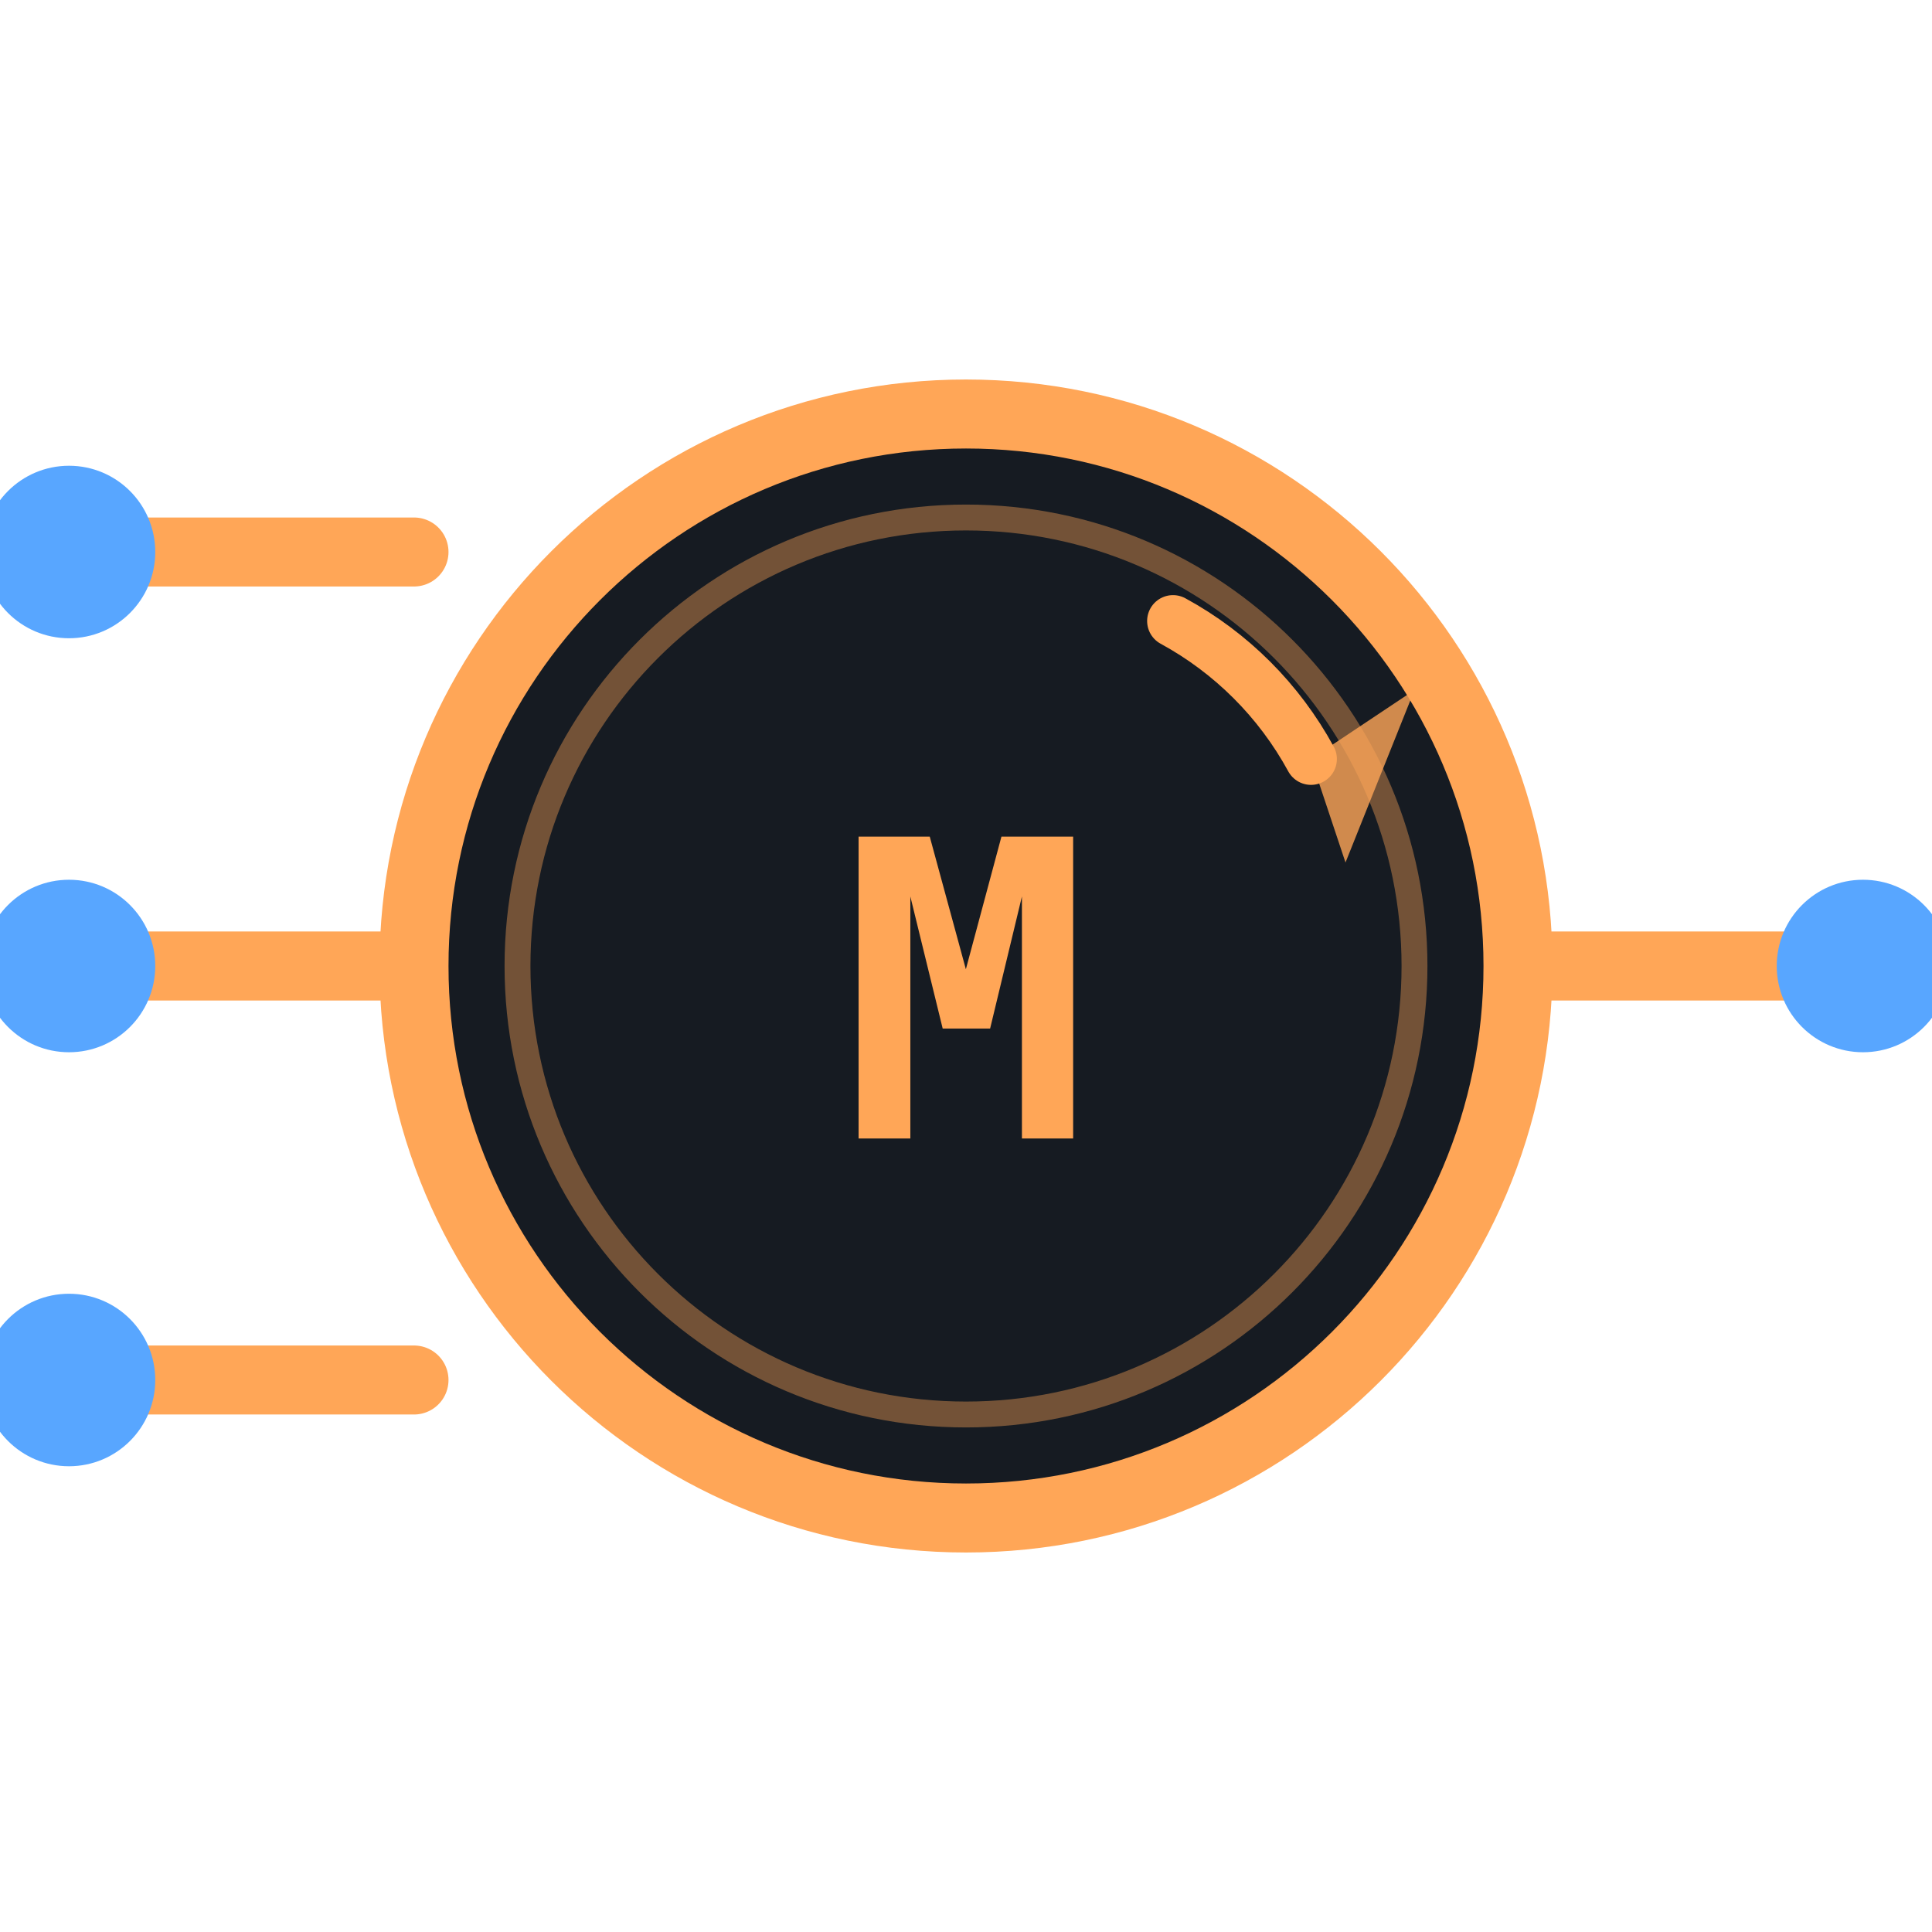
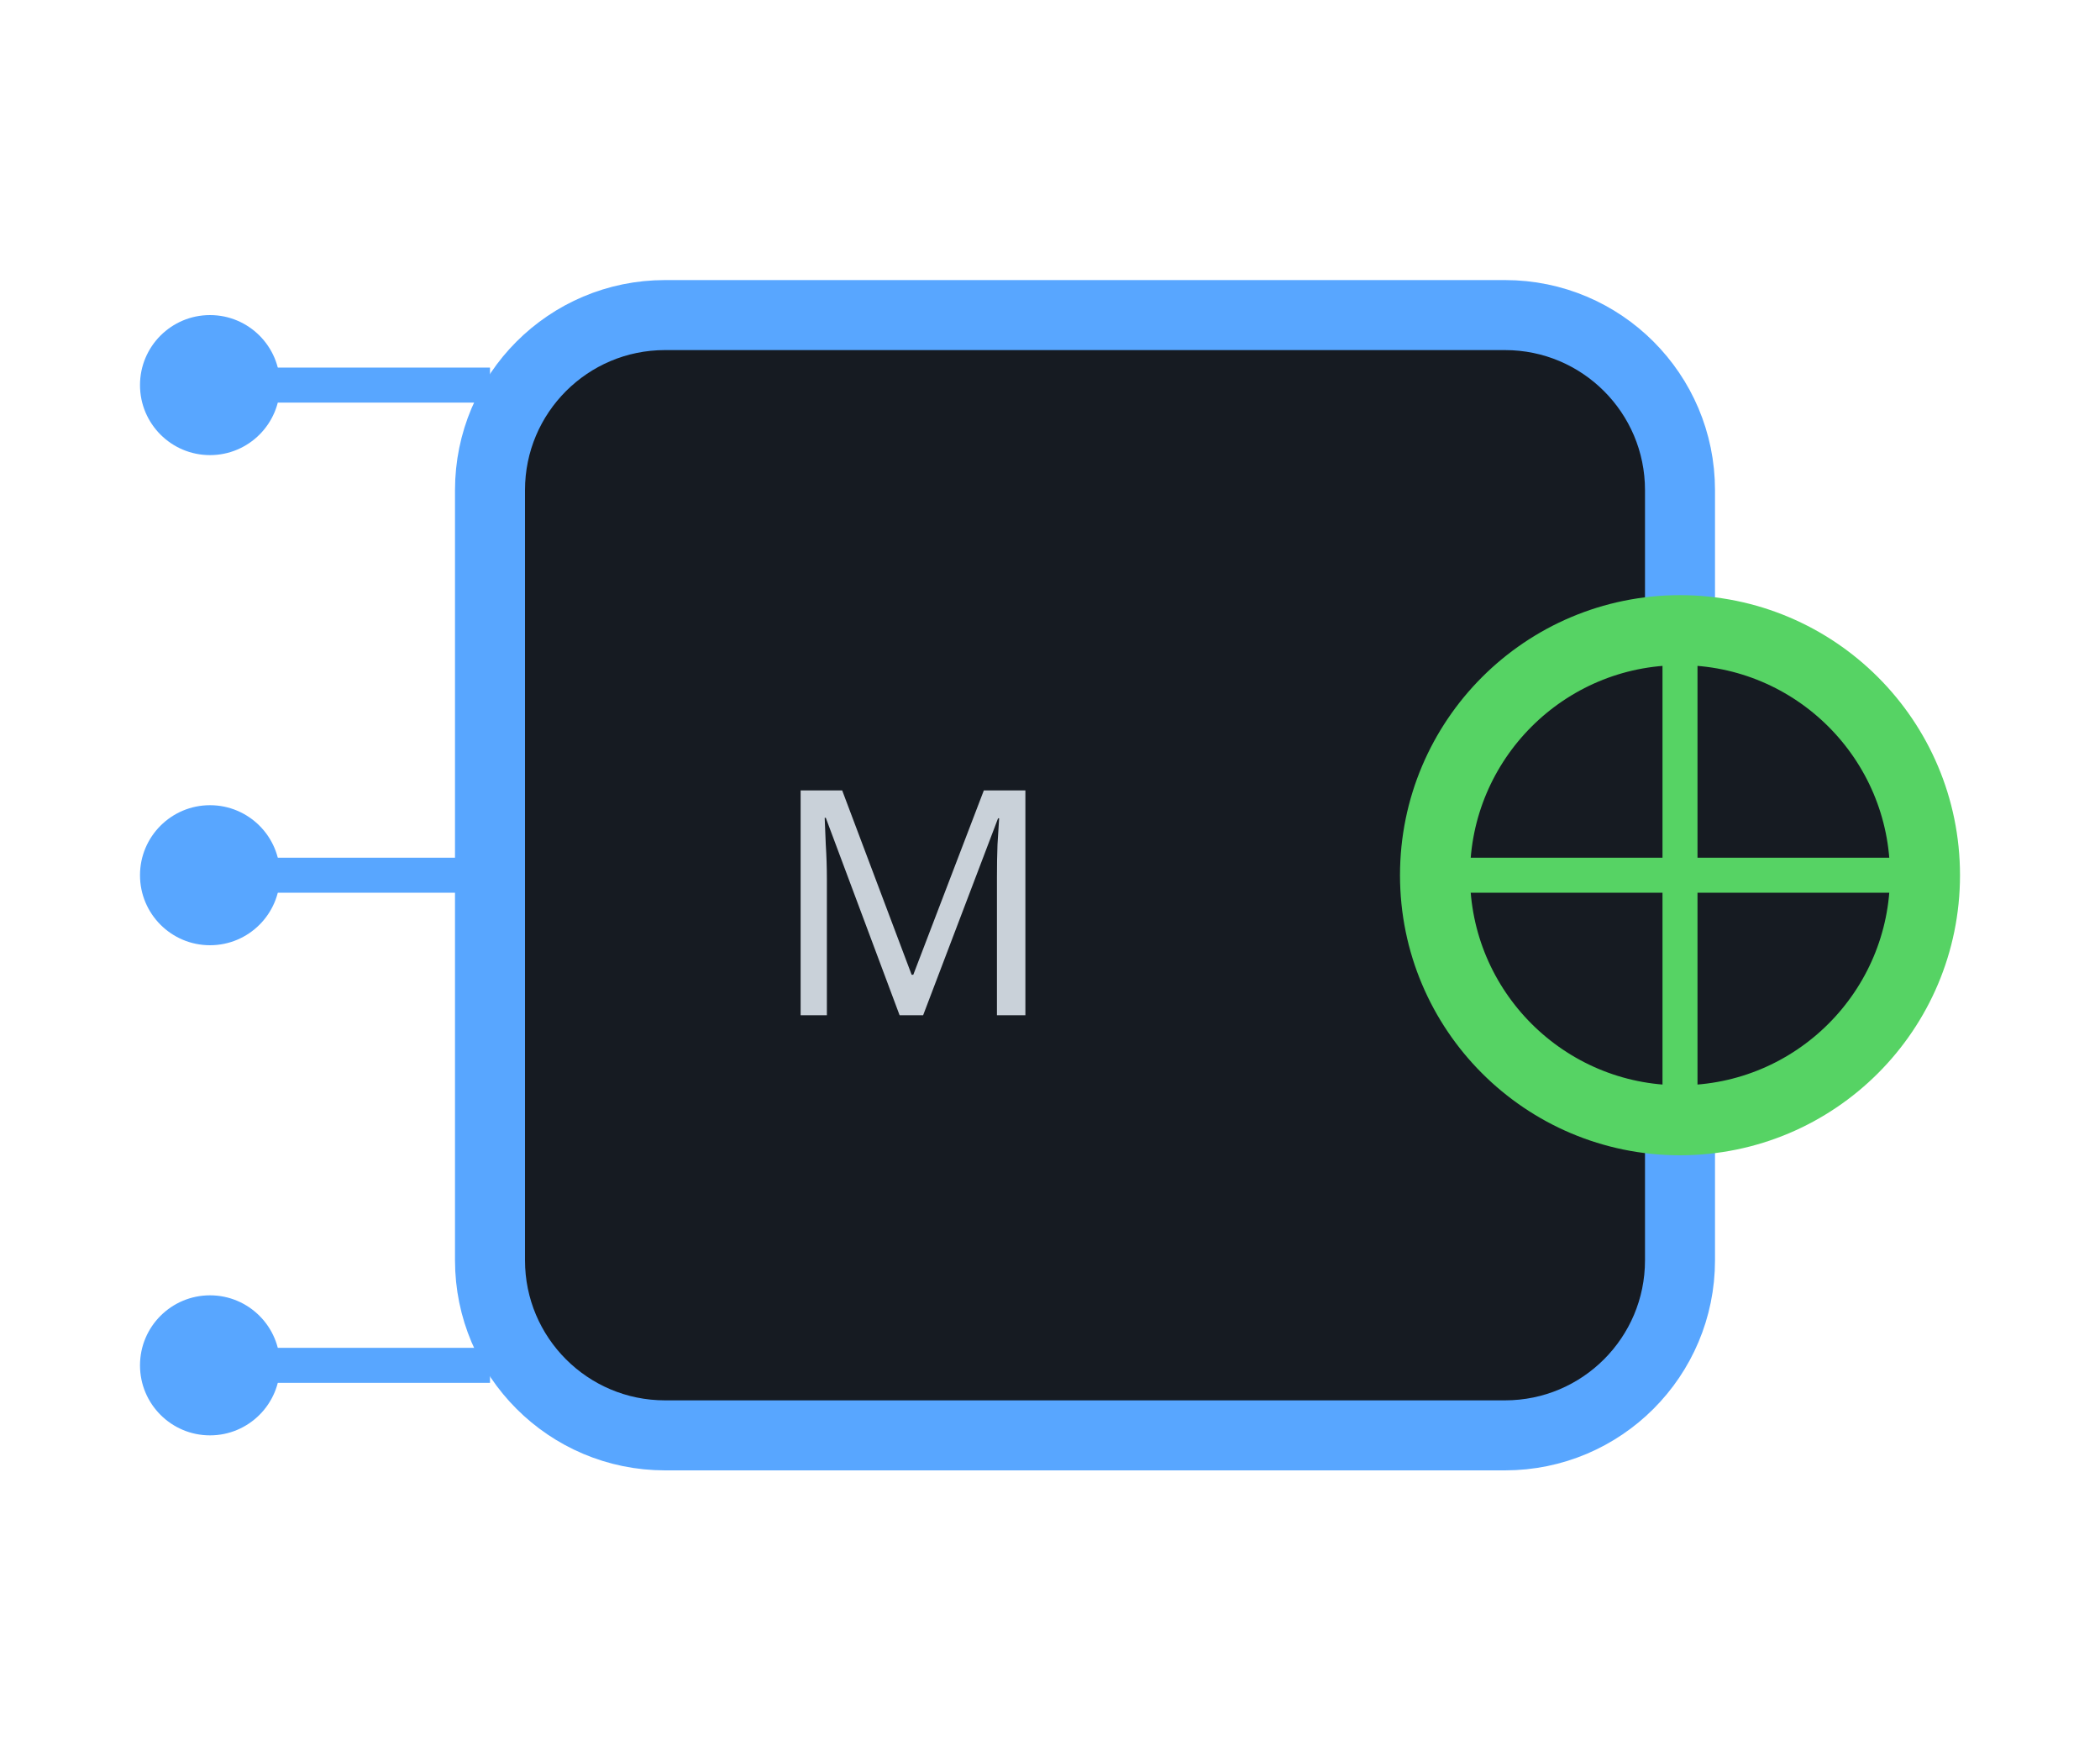
- <svg xmlns="http://www.w3.org/2000/svg" viewBox="-28 -28 56 56" width="56" height="56">
-   <line x1="-26" y1="-12" x2="-16" y2="-12" stroke="#FFA657" stroke-width="2" stroke-linecap="round" />
-   <line x1="-26" y1="0" x2="-16" y2="0" stroke="#FFA657" stroke-width="2" stroke-linecap="round" />
-   <line x1="-26" y1="12" x2="-16" y2="12" stroke="#FFA657" stroke-width="2" stroke-linecap="round" />
-   <line x1="16" y1="0" x2="26" y2="0" stroke="#FFA657" stroke-width="2" stroke-linecap="round" />
-   <circle cx="0" cy="0" r="16" fill="#161B22" stroke="#FFA657" stroke-width="2" />
-   <circle cx="0" cy="0" r="13" fill="none" stroke="#FFA657" stroke-width="0.75" opacity="0.4" />
-   <text x="0" y="5" font-size="12" fill="#FFA657" text-anchor="middle" font-family="monospace" font-weight="bold">M</text>
-   <path d="M 6,-10 A 10,10 0 0,1 10,-6" fill="none" stroke="#FFA657" stroke-width="1.5" stroke-linecap="round" />
-   <polygon points="10,-6 13,-8 11,-3" fill="#FFA657" opacity="0.8" />
-   <circle cx="-26" cy="-12" r="2.5" fill="#58A6FF" />
-   <circle cx="-26" cy="0" r="2.5" fill="#58A6FF" />
-   <circle cx="-26" cy="12" r="2.5" fill="#58A6FF" />
-   <circle cx="26" cy="0" r="2.5" fill="#58A6FF" />
+ <svg xmlns="http://www.w3.org/2000/svg" viewBox="-30 -25 60 50">
+   <line x1="-24" y1="-14" x2="-16" y2="-14" stroke="#58A6FF" />
+   <line x1="-24" y1="0" x2="-16" y2="0" stroke="#58A6FF" />
+   <line x1="-24" y1="14" x2="-16" y2="14" stroke="#58A6FF" />
+   <rect x="-16" y="-16" width="34" height="32" rx="5" fill="#161B22" stroke="#58A6FF" stroke-width="2" />
+   <circle cx="18" cy="0" r="7" fill="#161B22" stroke="#56D364" stroke-width="2" />
+   <path d="M18-7V7M11 0h14" stroke="#56D364" />
+   <text x="-8" y="4" fill="#C9D1D9" font-size="9" font-family="sans-serif">M</text>
+   <circle cx="-24" cy="-14" r="2" fill="#58A6FF" />
+   <circle cx="-24" cy="0" r="2" fill="#58A6FF" />
+   <circle cx="-24" cy="14" r="2" fill="#58A6FF" />
</svg>
